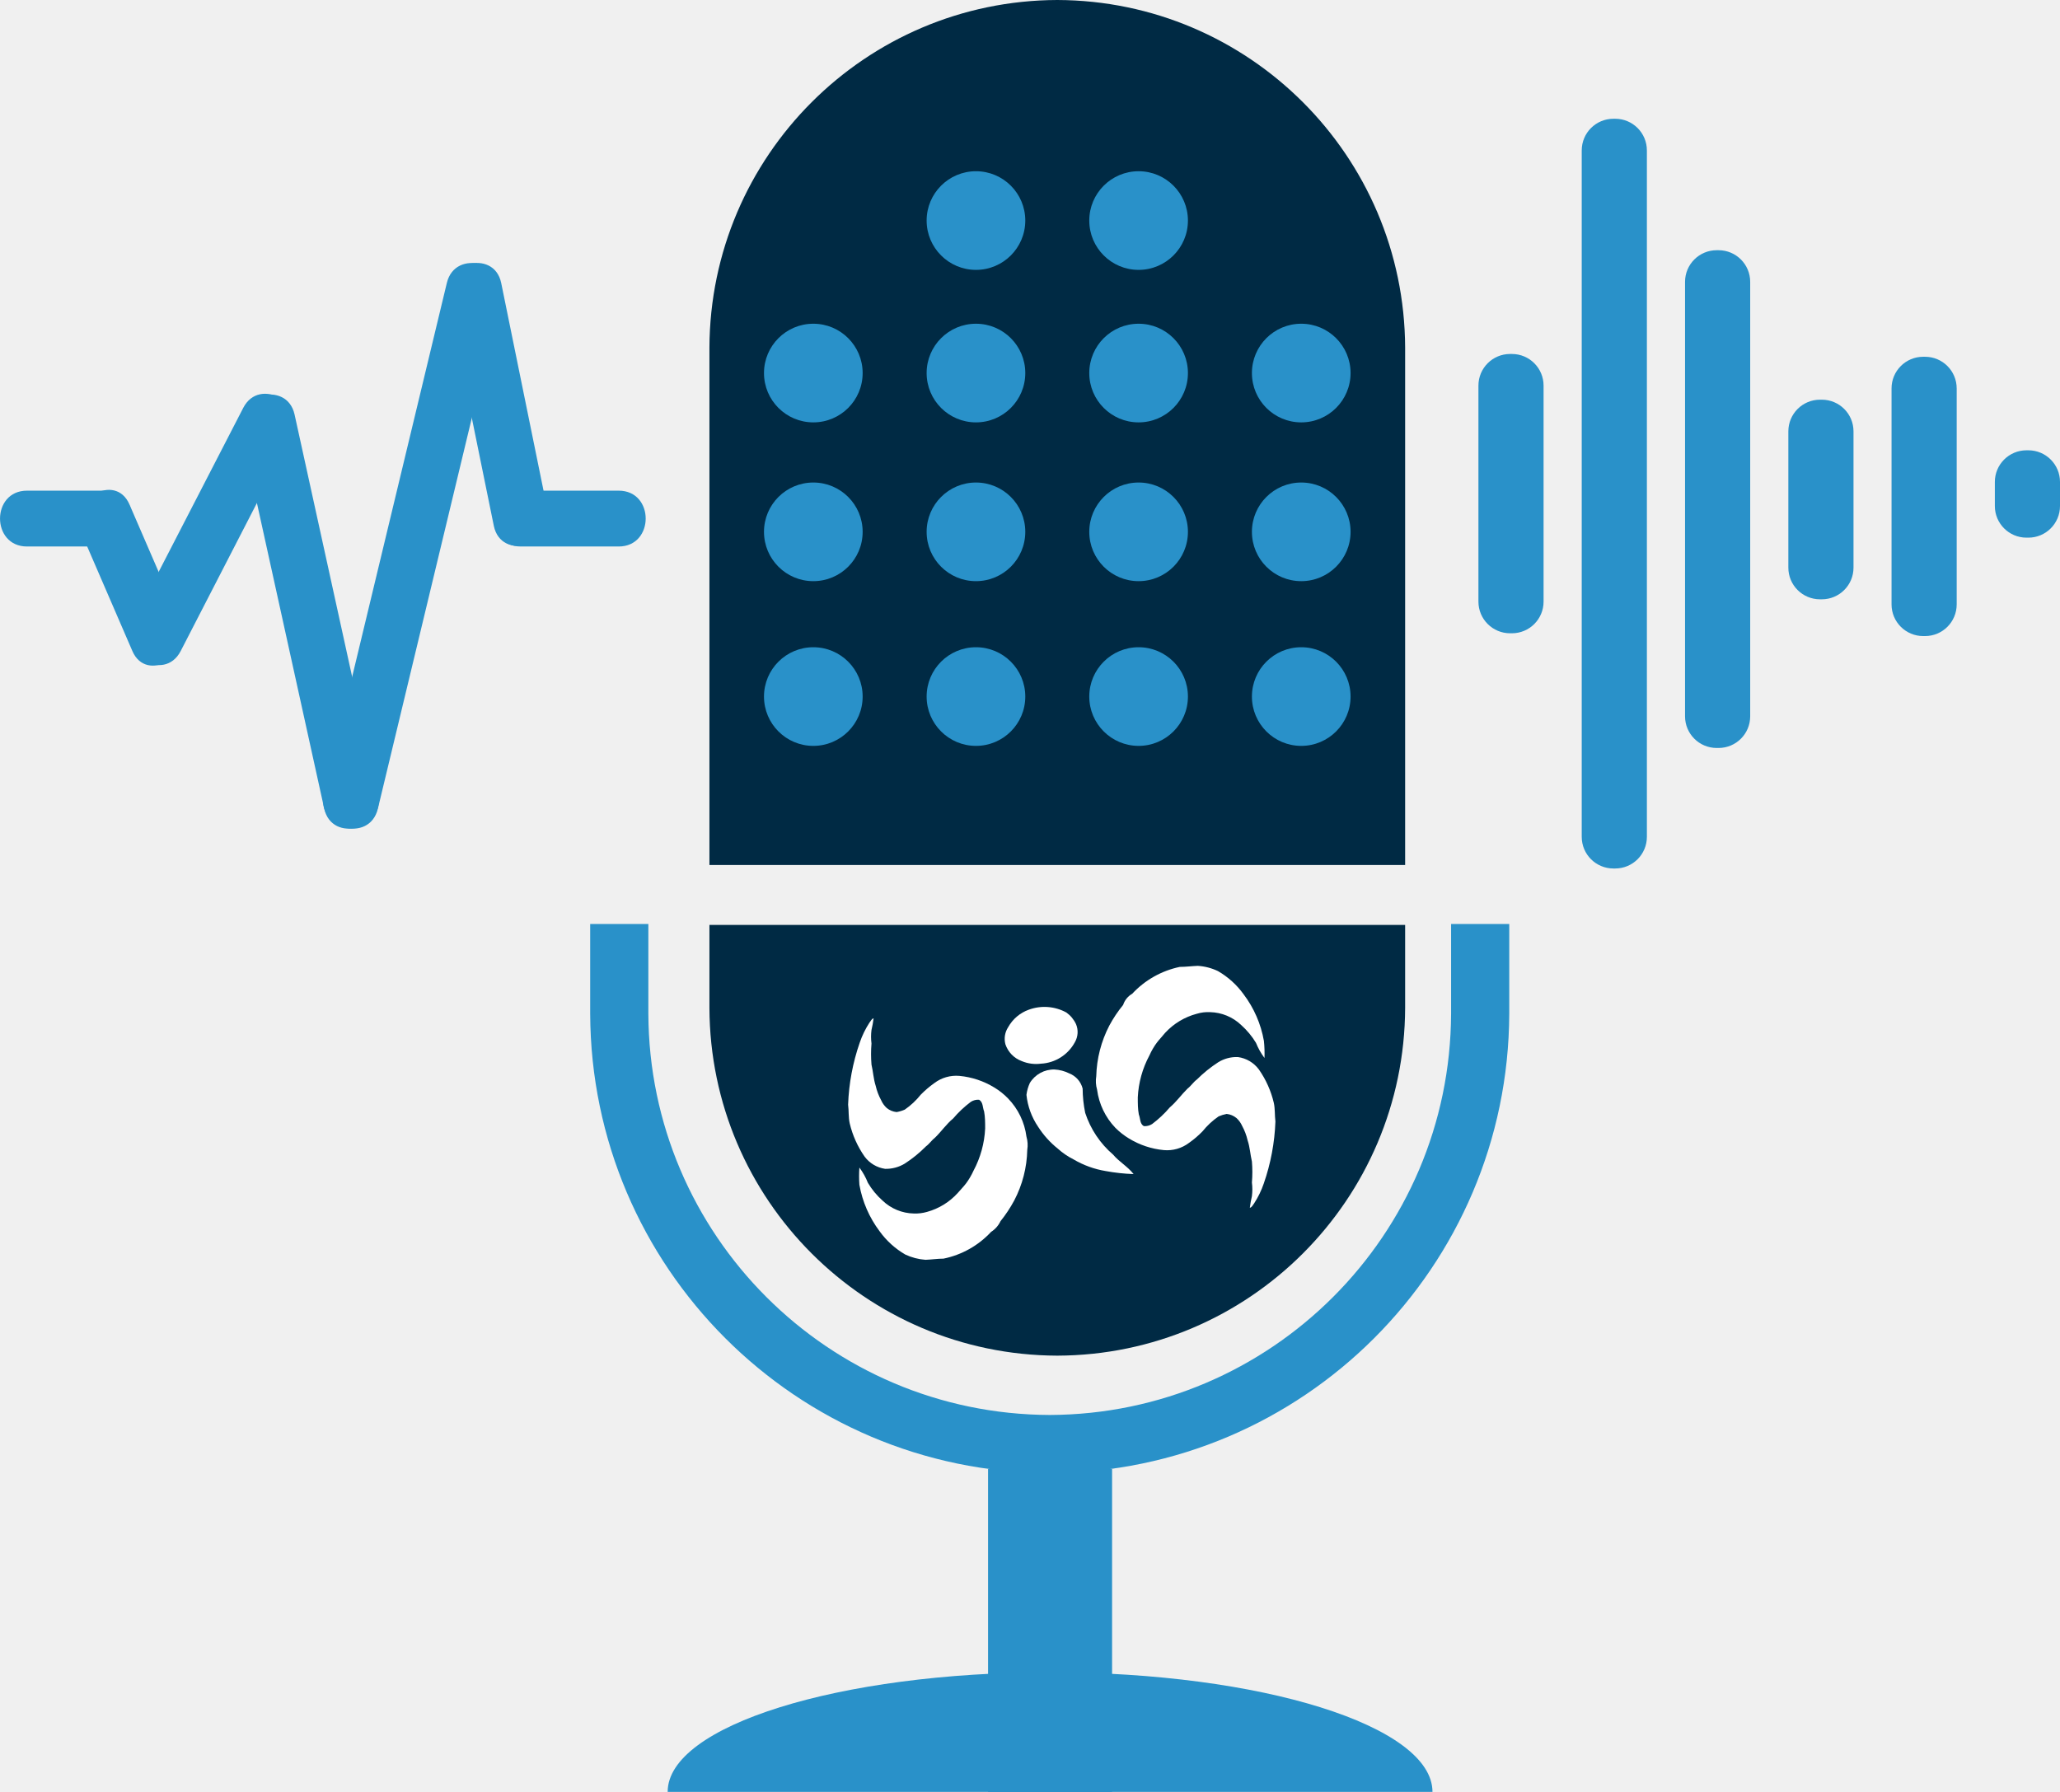
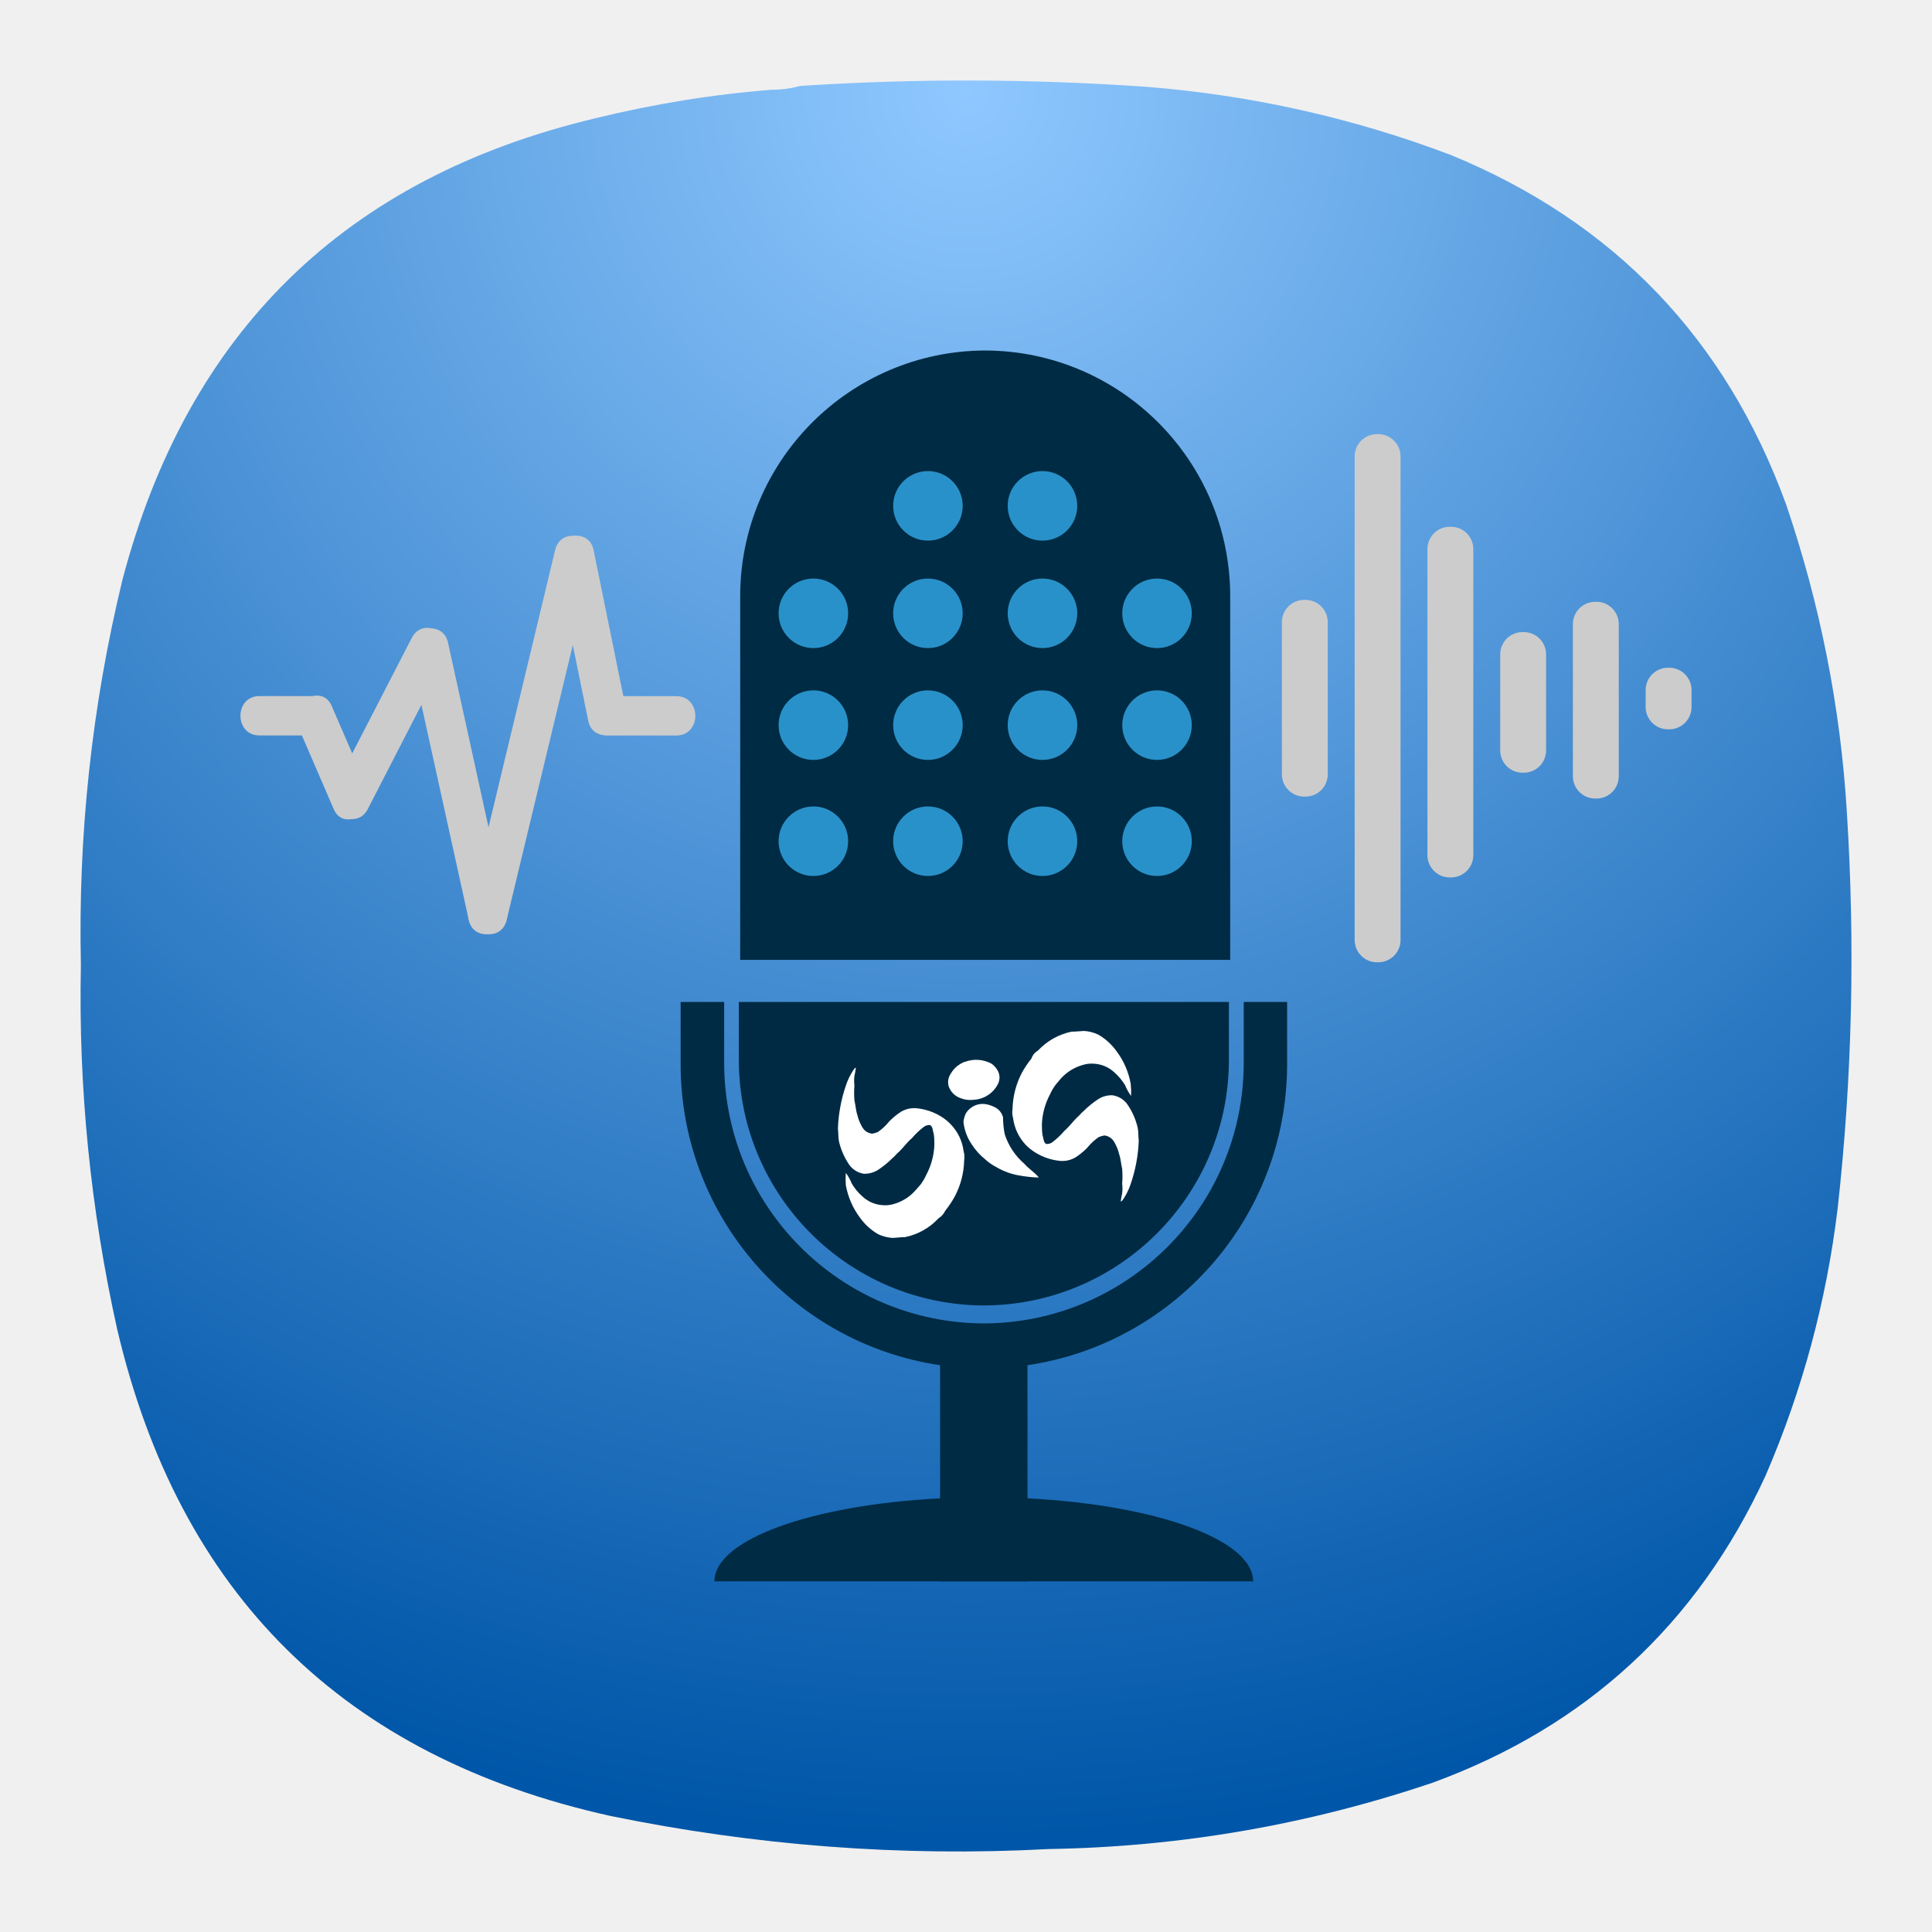
- <svg xmlns="http://www.w3.org/2000/svg" viewBox="0 0 177.07 154.05">
-   <defs>
-     <style>.cls-1{fill:#002a44;}.cls-2{fill:none;stroke:#2991c9;stroke-miterlimit:10;stroke-width:5px;}.cls-3{fill:#2991c9;}.cls-4{fill:#fff;}</style>
+ <svg xmlns="http://www.w3.org/2000/svg" width="24" height="24" viewBox="0 0 24 24" fill="none" version="1.1" id="svg9167" xml:space="preserve">
+   <defs id="defs9165">
+     <linearGradient id="paint0_linear_14_150" x1="12" y1="0" x2="12" y2="12" gradientUnits="userSpaceOnUse">
+       <stop stop-color="#00A4DC" id="stop9160" offset="0" style="stop-color:#2991c9;stop-opacity:1;" />
+       <stop stop-color="#00A4DC" id="stop10414" offset="0.318" style="stop-color:#006699;stop-opacity:1;" />
+       <stop offset="0.5" stop-color="#006699" id="stop9162" style="stop-color:#36464e;stop-opacity:1;" />
+     </linearGradient>
+     <style id="style16516">.cls-1{fill:#002a44;}.cls-2{fill:none;stroke:#2991c9;stroke-miterlimit:10;stroke-width:5px;}.cls-3{fill:#2991c9;}.cls-4{fill:#fff;}</style>
+     <radialGradient fx="0" fy="0" cx="0" cy="0" r="1" gradientUnits="userSpaceOnUse" gradientTransform="matrix(0,16.5,-16.5,0,9,0.75)" spreadMethod="pad" id="radialGradient1006">
+       <stop style="stop-opacity:1;stop-color:#8fc8ff" offset="0" id="stop1002" />
+       <stop style="stop-opacity:1;stop-color:#0056a8" offset="1" id="stop1004" />
+     </radialGradient>
+     <meshgradient id="meshgradient2056" gradientUnits="userSpaceOnUse" x="0.75" y="0.75">
+       <meshrow id="meshrow2058">
+         <meshpatch id="meshpatch2060">
+           <stop path="c 5.5,0  11,0  16.5,0" style="stop-color:#ffffff;stop-opacity:1" id="stop2062" />
+           <stop path="c 0,5.5  0,11  0,16.5" style="stop-color:#000000;stop-opacity:1" id="stop2064" />
+           <stop path="c -5.5,0  -11,0  -16.5,0" style="stop-color:#ffffff;stop-opacity:1" id="stop2066" />
+           <stop path="c 0,-5.5  0,-11  0,-16.5" style="stop-color:#000000;stop-opacity:1" id="stop2068" />
+         </meshpatch>
+       </meshrow>
+     </meshgradient>
+     <meshgradient id="meshgradient21118" gradientUnits="userSpaceOnUse" x="0.75" y="0.75">
+       <meshrow id="meshrow21130">
+         <meshpatch id="meshpatch21128">
+           <stop path="c 5.5,0  11,0  16.5,0" style="stop-color:#ffffff;stop-opacity:1" id="stop21120" />
+           <stop path="c 0,5.5  0,11  0,16.5" style="stop-color:#000000;stop-opacity:1" id="stop21122" />
+           <stop path="c -5.5,0  -11,0  -16.5,0" style="stop-color:#ffffff;stop-opacity:1" id="stop21124" />
+           <stop path="c 0,-5.5  0,-11  0,-16.5" style="stop-color:#000000;stop-opacity:1" id="stop21126" />
+         </meshpatch>
+       </meshrow>
+     </meshgradient>
+     <meshgradient id="meshgradient21132" gradientUnits="userSpaceOnUse" x="0.75" y="0.75">
+       <meshrow id="meshrow21144">
+         <meshpatch id="meshpatch21142">
+           <stop path="c 5.5,0  11,0  16.5,0" style="stop-color:#ffffff;stop-opacity:1" id="stop21134" />
+           <stop path="c 0,5.5  0,11  0,16.5" style="stop-color:#000000;stop-opacity:1" id="stop21136" />
+           <stop path="c -5.5,0  -11,0  -16.5,0" style="stop-color:#ffffff;stop-opacity:1" id="stop21138" />
+           <stop path="c 0,-5.5  0,-11  0,-16.5" style="stop-color:#000000;stop-opacity:1" id="stop21140" />
+         </meshpatch>
+       </meshrow>
+     </meshgradient>
+     <meshgradient id="meshgradient21146" gradientUnits="userSpaceOnUse" x="0.75" y="0.75">
+       <meshrow id="meshrow21158">
+         <meshpatch id="meshpatch21156">
+           <stop path="c 5.5,0  11,0  16.5,0" style="stop-color:#ffffff;stop-opacity:1" id="stop21148" />
+           <stop path="c 0,5.5  0,11  0,16.5" style="stop-color:#000000;stop-opacity:1" id="stop21150" />
+           <stop path="c -5.5,0  -11,0  -16.5,0" style="stop-color:#ffffff;stop-opacity:1" id="stop21152" />
+           <stop path="c 0,-5.5  0,-11  0,-16.5" style="stop-color:#000000;stop-opacity:1" id="stop21154" />
+         </meshpatch>
+       </meshrow>
+     </meshgradient>
  </defs>
-   <g id="Layer_4" data-name="Layer 4">
-     <path class="cls-1" d="M71.66,102.08v7.13a30,30,0,0,0,29.9,29.9h0a30,30,0,0,0,29.9-29.9v-7.13Z" transform="translate(-10.68 -22.57)" />
-     <path class="cls-1" d="M131.46,96.93V52.46a30,30,0,0,0-29.9-29.89h0a30,30,0,0,0-29.9,29.89V96.93Z" transform="translate(-10.68 -22.57)" />
-     <path class="cls-2" d="M63.91,102v7.71a37.13,37.13,0,0,0,37,37h0a37.13,37.13,0,0,0,37-37V102" transform="translate(-10.68 -22.57)" />
-     <circle class="cls-3" cx="69.91" cy="32.07" r="4.24" />
-     <circle class="cls-3" cx="83.89" cy="32.07" r="4.24" />
-     <circle class="cls-3" cx="97.87" cy="32.07" r="4.24" />
-     <circle class="cls-3" cx="83.89" cy="18.96" r="4.24" />
-     <circle class="cls-3" cx="97.87" cy="18.96" r="4.24" />
-     <circle class="cls-3" cx="111.85" cy="32.07" r="4.24" />
-     <circle class="cls-3" cx="69.91" cy="45.72" r="4.24" />
-     <circle class="cls-3" cx="83.89" cy="45.72" r="4.24" />
-     <circle class="cls-3" cx="97.87" cy="45.72" r="4.24" />
-     <circle class="cls-3" cx="111.85" cy="45.72" r="4.24" />
-     <circle class="cls-3" cx="69.91" cy="59.88" r="4.24" />
-     <circle class="cls-3" cx="83.89" cy="59.88" r="4.24" />
-     <circle class="cls-3" cx="97.87" cy="59.88" r="4.24" />
-     <circle class="cls-3" cx="111.85" cy="59.88" r="4.24" />
-     <rect class="cls-3" x="84.93" y="126.28" width="10.66" height="27.77" />
-     <path class="cls-3" d="M133.81,176.61H68.07c0-5.68,14.72-10.28,32.87-10.28S133.81,170.93,133.81,176.61Z" transform="translate(-10.68 -22.57)" />
-     <path id="path6" class="cls-4" d="M108,108a7.75,7.75,0,0,1,4.09-2.31c.52,0,1-.07,1.55-.09a4.71,4.71,0,0,1,1.73.45,7.09,7.09,0,0,1,2.21,2,9.31,9.31,0,0,1,1.74,4,10.32,10.32,0,0,1,.05,1.47,5.72,5.72,0,0,1-.73-1.3,6.72,6.72,0,0,0-1.27-1.53,4,4,0,0,0-2.68-1.11,3.34,3.34,0,0,0-1.14.14,5.67,5.67,0,0,0-2.72,1.64c-.23.29-.49.55-.71.84s-.47.71-.64,1.1a8.48,8.48,0,0,0-1,3.61c0,.5,0,1,.09,1.47.14.34.07.79.43,1a1.18,1.18,0,0,0,.71-.18,9.37,9.37,0,0,0,1.52-1.43c.57-.48,1-1.1,1.53-1.62.3-.23.49-.55.8-.78a11.29,11.29,0,0,1,1.83-1.48,3,3,0,0,1,1.69-.45,2.69,2.69,0,0,1,1.81,1.07,8.3,8.3,0,0,1,1.28,2.86c.12.52.07,1.06.14,1.61a18.22,18.22,0,0,1-1,5.33,7.72,7.72,0,0,1-.83,1.71c-.12.15-.19.34-.37.38a8.68,8.68,0,0,1,.18-1,4.59,4.59,0,0,0,0-1.17,11,11,0,0,0,0-1.81c-.14-.59-.17-1.23-.37-1.82a4.88,4.88,0,0,0-.47-1.24,2,2,0,0,0-.48-.67,1.58,1.58,0,0,0-.85-.36,3.24,3.24,0,0,0-.69.21,6.46,6.46,0,0,0-1.38,1.28,8,8,0,0,1-1.17,1,3.12,3.12,0,0,1-2.16.62,7,7,0,0,1-3-1,6.17,6.17,0,0,1-1.17-.92,5.84,5.84,0,0,1-1.57-3.28,2.63,2.63,0,0,1-.07-1.15,10,10,0,0,1,1.12-4.35,11,11,0,0,1,1.19-1.78A1.72,1.72,0,0,1,108,108Z" transform="translate(-10.68 -22.57)" />
-     <path id="path3742" class="cls-4" d="M95.87,128.47a7.67,7.67,0,0,1-4.09,2.3c-.52,0-1,.08-1.55.1a4.92,4.92,0,0,1-1.73-.45,7.12,7.12,0,0,1-2.21-2,9.36,9.36,0,0,1-1.74-4,10.41,10.41,0,0,1,0-1.48,5.62,5.62,0,0,1,.73,1.31,6.43,6.43,0,0,0,1.26,1.53,4,4,0,0,0,2.69,1.11,3.6,3.6,0,0,0,1.14-.14A5.54,5.54,0,0,0,93,125.13c.24-.28.5-.54.72-.83s.47-.71.64-1.09a8.56,8.56,0,0,0,1-3.62c0-.5,0-1-.09-1.48-.14-.33-.07-.78-.43-1a1.16,1.16,0,0,0-.71.18,9.37,9.37,0,0,0-1.52,1.43c-.58.48-1,1.1-1.53,1.62-.31.24-.5.55-.81.78a10.81,10.81,0,0,1-1.82,1.48,3.11,3.11,0,0,1-1.69.45A2.67,2.67,0,0,1,85,122a8.33,8.33,0,0,1-1.28-2.85c-.12-.53-.07-1.08-.14-1.62a18.22,18.22,0,0,1,1-5.33,7.72,7.72,0,0,1,.83-1.71c.12-.14.18-.33.36-.38a8.35,8.35,0,0,1-.18,1,4.59,4.59,0,0,0,0,1.17,11,11,0,0,0,0,1.81c.14.59.17,1.23.36,1.82a4.88,4.88,0,0,0,.47,1.24,2,2,0,0,0,.48.67,1.57,1.57,0,0,0,.85.35,3,3,0,0,0,.7-.21,6.41,6.41,0,0,0,1.37-1.28,8.69,8.69,0,0,1,1.17-1,3.12,3.12,0,0,1,2.16-.62,7,7,0,0,1,3,1,5.84,5.84,0,0,1,1.17.93,5.77,5.77,0,0,1,1.59,3.29,2.59,2.59,0,0,1,.07,1.14,9.83,9.83,0,0,1-1.12,4.35,11.69,11.69,0,0,1-1.18,1.78A2.2,2.2,0,0,1,95.87,128.47Z" transform="translate(-10.68 -22.57)" />
-     <path id="path10" class="cls-4" d="M99.11,109.37a3.92,3.92,0,0,1,3.23.24,2.53,2.53,0,0,1,.83,1,1.74,1.74,0,0,1-.09,1.54,3.52,3.52,0,0,1-2.93,1.86,3.19,3.19,0,0,1-1.64-.22,2.33,2.33,0,0,1-1.41-1.45,1.83,1.83,0,0,1,.24-1.47A3.3,3.3,0,0,1,99.11,109.37Z" transform="translate(-10.68 -22.57)" />
-     <path id="path12" class="cls-4" d="M99.2,115.67a2.42,2.42,0,0,1,2.12-1.16,3.23,3.23,0,0,1,1.26.33,1.91,1.91,0,0,1,1.16,1.31,10.6,10.6,0,0,0,.22,2.09,8,8,0,0,0,2.4,3.59c.52.62,1.23,1,1.76,1.67a16,16,0,0,1-2.4-.26,8,8,0,0,1-2.76-1,6.17,6.17,0,0,1-1.36-.93,7.78,7.78,0,0,1-1.69-1.88,6,6,0,0,1-1-2.74A3.52,3.52,0,0,1,99.2,115.67Z" transform="translate(-10.68 -22.57)" />
-     <rect class="cls-3" x="135.96" y="10.21" width="5.6" height="64.45" rx="2.72" />
-     <rect class="cls-3" x="144.84" y="21.51" width="5.6" height="42.79" rx="2.72" />
-     <rect class="cls-3" x="153.72" y="34.36" width="5.6" height="17.16" rx="2.72" />
-     <rect class="cls-3" x="162.59" y="30.67" width="5.6" height="24.01" rx="2.72" />
-     <rect class="cls-3" x="171.47" y="38.71" width="5.6" height="7.51" rx="2.72" />
-     <rect class="cls-3" x="127.08" y="30.43" width="5.6" height="24.01" rx="2.72" />
-     <path class="cls-3" d="M13,69.55h6.74c3.08,0,3.09-4.8,0-4.8H13c-3.09,0-3.09,4.8,0,4.8Z" transform="translate(-10.68 -22.57)" />
-     <path class="cls-3" d="M26.21,76.11l-4.4-10.17c-1.22-2.83-5.36-.39-4.15,2.42l4.4,10.18c1.22,2.82,5.36.38,4.15-2.43Z" transform="translate(-10.68 -22.57)" />
-     <path class="cls-3" d="M31.59,57.63,22.06,76.11c-1.41,2.75,2.73,5.18,4.15,2.43l9.52-18.49c1.42-2.74-2.72-5.17-4.14-2.42Z" transform="translate(-10.68 -22.57)" />
-     <path class="cls-3" d="M43.16,90.82,36,58.2c-.67-3-5.3-1.74-4.63,1.28l7.18,32.61c.67,3,5.29,1.74,4.63-1.27Z" transform="translate(-10.68 -22.57)" />
-     <path class="cls-3" d="M49.09,46.89,38.53,90.82c-.72,3,3.91,4.28,4.63,1.27L53.72,48.17c.72-3-3.91-4.28-4.63-1.28Z" transform="translate(-10.68 -22.57)" />
-     <path class="cls-3" d="M57.76,66.51l-4-19.62c-.63-3-5.26-1.74-4.63,1.28l4,19.62c.63,3,5.25,1.74,4.63-1.28Z" transform="translate(-10.68 -22.57)" />
-     <path class="cls-3" d="M63.86,64.75H55.45c-3.09,0-3.1,4.8,0,4.8h8.41c3.09,0,3.1-4.8,0-4.8Z" transform="translate(-10.68 -22.57)" />
+   <g id="g990" transform="matrix(1.333333,0,0,1.333333,-4.5225532e-4,-3.5941743e-5)" style="fill:url(#meshgradient2056);fill-opacity:1">
+     <g id="g992" style="fill:url(#meshgradient21146);fill-opacity:1">
+       <g id="g994" style="fill:url(#meshgradient21132);fill-opacity:1">
+         <g id="g1000" style="fill:url(#meshgradient21118);fill-opacity:1">
+           <path d="m 7.195,0.836 c 0.09,0 0.176,-0.012 0.258,-0.035 1.078,-0.071 2.156,-0.067 3.231,0.008 0.976,0.078 1.921,0.289 2.836,0.636 1.519,0.625 2.558,1.711 3.121,3.254 0.316,0.93 0.507,1.887 0.566,2.867 0.078,1.235 0.051,2.465 -0.086,3.696 -0.105,0.863 -0.328,1.691 -0.672,2.488 -0.637,1.383 -1.672,2.336 -3.101,2.859 C 12.191,17 11,17.207 9.773,17.227 8.398,17.301 7.035,17.195 5.684,16.918 3.203,16.367 1.668,14.852 1.09,12.375 0.844,11.262 0.73,10.133 0.754,8.992 0.727,7.781 0.855,6.582 1.141,5.402 1.75,3.09 3.219,1.656 5.547,1.102 6.09,0.969 6.641,0.879 7.195,0.836 Z" style="fill:url(#radialGradient1006);fill-opacity:1;fill-rule:evenodd;stroke:none" id="path1008" />
+         </g>
+       </g>
+     </g>
  </g>
+   <g id="g28316" transform="translate(0,0.1949287)">
+     <path id="path16524" style="fill:#002b44;fill-opacity:1;stroke:none" class="cls-2" d="m 8.455,12.252 v 0.785 c 0.006,1.893 1.402,3.458 3.223,3.727 v 1.654 C 10.089,18.499 8.875,18.929 8.875,19.449 h 2.803 v 0.002 h 1.086 v -0.002 h 2.803 c 0,-0.52 -1.214,-0.95 -2.803,-1.031 v -1.654 c 1.82,-0.268 3.218,-1.833 3.225,-3.727 v -0.785 h -0.539 v 0.766 c -0.006,1.78 -1.449,3.221 -3.229,3.227 -1.779,-0.007 -3.219,-1.447 -3.225,-3.227 v -0.766 z" />
+     <path class="cls-1" d="m 9.178,12.252 v 0.726 a 3.054,3.054 0 0 0 3.044,3.044 v 0 a 3.054,3.054 0 0 0 3.044,-3.044 v -0.726 z" id="path16520" style="stroke-width:0.102" />
+     <path class="cls-1" d="M 15.282,11.729 V 7.202 A 3.054,3.054 0 0 0 12.239,4.159 v 0 A 3.054,3.054 0 0 0 9.195,7.202 v 4.527 z" id="path16522" style="fill:#002b44;fill-opacity:1;stroke-width:0.102" />
+     <circle class="cls-3" cx="10.104" cy="7.424" r="0.432" id="circle16526" style="stroke-width:0.102" />
+     <circle class="cls-3" cx="11.527" cy="7.424" r="0.432" id="circle16528" style="stroke-width:0.102" />
+     <circle class="cls-3" cx="12.95" cy="7.424" r="0.432" id="circle16530" style="stroke-width:0.102" />
+     <circle class="cls-3" cx="11.527" cy="6.089" r="0.432" id="circle16532" style="stroke-width:0.102" />
+     <circle class="cls-3" cx="12.95" cy="6.089" r="0.432" id="circle16534" style="stroke-width:0.102" />
+     <circle class="cls-3" cx="14.373" cy="7.424" r="0.432" id="circle16536" style="stroke-width:0.102" />
+     <circle class="cls-3" cx="10.104" cy="8.813" r="0.432" id="circle16538" style="stroke-width:0.102" />
+     <circle class="cls-3" cx="11.527" cy="8.813" r="0.432" id="circle16540" style="stroke-width:0.102" />
+     <circle class="cls-3" cx="12.95" cy="8.813" r="0.432" id="circle16542" style="stroke-width:0.102" />
+     <circle class="cls-3" cx="14.373" cy="8.813" r="0.432" id="circle16544" style="stroke-width:0.102" />
+     <circle class="cls-3" cx="10.104" cy="10.255" r="0.432" id="circle16546" style="stroke-width:0.102" />
+     <circle class="cls-3" cx="11.527" cy="10.255" r="0.432" id="circle16548" style="stroke-width:0.102" />
+     <circle class="cls-3" cx="12.95" cy="10.255" r="0.432" id="circle16550" style="stroke-width:0.102" />
+     <circle class="cls-3" cx="14.373" cy="10.255" r="0.432" id="circle16552" style="stroke-width:0.102" />
+     <path id="path6" class="cls-4" d="m 12.894,12.856 a 0.789,0.789 0 0 1 0.416,-0.235 c 0.053,0 0.102,-0.007 0.158,-0.009 a 0.479,0.479 0 0 1 0.176,0.046 0.722,0.722 0 0 1 0.225,0.204 0.948,0.948 0 0 1 0.177,0.407 1.051,1.051 0 0 1 0.005,0.15 0.582,0.582 0 0 1 -0.074,-0.132 0.684,0.684 0 0 0 -0.129,-0.156 0.407,0.407 0 0 0 -0.273,-0.113 0.34,0.34 0 0 0 -0.116,0.014 0.577,0.577 0 0 0 -0.277,0.167 c -0.023,0.03 -0.05,0.056 -0.072,0.086 -0.022,0.03 -0.048,0.072 -0.065,0.112 a 0.863,0.863 0 0 0 -0.102,0.367 c 0,0.051 0,0.102 0.009,0.15 0.014,0.035 0.007,0.08 0.044,0.102 a 0.12,0.12 0 0 0 0.072,-0.018 0.954,0.954 0 0 0 0.155,-0.146 c 0.058,-0.049 0.102,-0.112 0.156,-0.165 0.031,-0.023 0.05,-0.056 0.081,-0.079 a 1.149,1.149 0 0 1 0.186,-0.151 0.305,0.305 0 0 1 0.172,-0.046 0.274,0.274 0 0 1 0.184,0.109 0.845,0.845 0 0 1 0.13,0.291 c 0.012,0.053 0.007,0.108 0.014,0.164 a 1.855,1.855 0 0 1 -0.102,0.543 0.786,0.786 0 0 1 -0.084,0.174 c -0.012,0.015 -0.019,0.035 -0.038,0.039 a 0.884,0.884 0 0 1 0.018,-0.102 0.467,0.467 0 0 0 0,-0.119 1.12,1.12 0 0 0 0,-0.184 c -0.014,-0.06 -0.017,-0.125 -0.038,-0.185 a 0.497,0.497 0 0 0 -0.048,-0.126 0.204,0.204 0 0 0 -0.049,-0.068 0.161,0.161 0 0 0 -0.087,-0.037 0.33,0.33 0 0 0 -0.07,0.021 0.658,0.658 0 0 0 -0.14,0.13 0.814,0.814 0 0 1 -0.119,0.102 0.318,0.318 0 0 1 -0.22,0.063 0.713,0.713 0 0 1 -0.305,-0.102 0.628,0.628 0 0 1 -0.119,-0.094 0.595,0.595 0 0 1 -0.16,-0.334 0.268,0.268 0 0 1 -0.007,-0.117 1.018,1.018 0 0 1 0.114,-0.443 1.12,1.12 0 0 1 0.121,-0.181 0.175,0.175 0 0 1 0.079,-0.098 z" style="stroke-width:0.102" />
+     <path id="path3742" class="cls-4" d="m 11.659,14.939 a 0.781,0.781 0 0 1 -0.416,0.234 c -0.053,0 -0.102,0.008 -0.158,0.01 a 0.501,0.501 0 0 1 -0.176,-0.046 0.725,0.725 0 0 1 -0.225,-0.204 0.953,0.953 0 0 1 -0.177,-0.407 1.06,1.06 0 0 1 0,-0.151 0.572,0.572 0 0 1 0.074,0.133 0.655,0.655 0 0 0 0.128,0.156 0.407,0.407 0 0 0 0.274,0.113 0.366,0.366 0 0 0 0.116,-0.014 0.564,0.564 0 0 0 0.268,-0.165 c 0.024,-0.029 0.051,-0.055 0.073,-0.084 0.022,-0.03 0.048,-0.072 0.065,-0.111 a 0.871,0.871 0 0 0 0.102,-0.369 c 0,-0.051 0,-0.102 -0.009,-0.151 -0.014,-0.034 -0.007,-0.079 -0.044,-0.102 a 0.118,0.118 0 0 0 -0.072,0.018 0.954,0.954 0 0 0 -0.155,0.146 c -0.059,0.049 -0.102,0.112 -0.156,0.165 -0.032,0.024 -0.051,0.056 -0.082,0.079 a 1.1,1.1 0 0 1 -0.185,0.151 0.317,0.317 0 0 1 -0.172,0.046 0.272,0.272 0 0 1 -0.179,-0.107 0.848,0.848 0 0 1 -0.13,-0.29 c -0.012,-0.054 -0.007,-0.11 -0.014,-0.165 a 1.855,1.855 0 0 1 0.102,-0.543 0.786,0.786 0 0 1 0.084,-0.174 c 0.012,-0.014 0.018,-0.034 0.037,-0.039 a 0.85,0.85 0 0 1 -0.018,0.102 0.467,0.467 0 0 0 0,0.119 1.12,1.12 0 0 0 0,0.184 c 0.014,0.06 0.017,0.125 0.037,0.185 a 0.497,0.497 0 0 0 0.048,0.126 0.204,0.204 0 0 0 0.049,0.068 0.16,0.16 0 0 0 0.087,0.036 0.305,0.305 0 0 0 0.071,-0.021 0.653,0.653 0 0 0 0.139,-0.13 0.885,0.885 0 0 1 0.119,-0.102 0.318,0.318 0 0 1 0.22,-0.063 0.713,0.713 0 0 1 0.305,0.102 0.595,0.595 0 0 1 0.119,0.095 0.587,0.587 0 0 1 0.162,0.335 0.264,0.264 0 0 1 0.007,0.116 1.001,1.001 0 0 1 -0.114,0.443 1.19,1.19 0 0 1 -0.12,0.181 0.224,0.224 0 0 1 -0.082,0.094 z" style="stroke-width:0.102" />
+     <path id="path10" class="cls-4" d="m 11.989,12.995 a 0.399,0.399 0 0 1 0.329,0.024 0.258,0.258 0 0 1 0.084,0.102 0.177,0.177 0 0 1 -0.009,0.157 0.358,0.358 0 0 1 -0.298,0.189 0.325,0.325 0 0 1 -0.167,-0.022 0.237,0.237 0 0 1 -0.144,-0.148 0.186,0.186 0 0 1 0.024,-0.15 0.336,0.336 0 0 1 0.18,-0.153 z" style="stroke-width:0.102" />
+     <path id="path12" class="cls-4" d="m 11.998,13.636 a 0.246,0.246 0 0 1 0.216,-0.118 0.329,0.329 0 0 1 0.128,0.034 0.194,0.194 0 0 1 0.118,0.133 1.079,1.079 0 0 0 0.022,0.213 0.814,0.814 0 0 0 0.244,0.365 c 0.053,0.063 0.125,0.102 0.179,0.17 a 1.629,1.629 0 0 1 -0.244,-0.026 0.814,0.814 0 0 1 -0.281,-0.102 0.628,0.628 0 0 1 -0.138,-0.095 0.792,0.792 0 0 1 -0.172,-0.191 0.611,0.611 0 0 1 -0.102,-0.279 0.358,0.358 0 0 1 0.03,-0.104 z" style="stroke-width:0.102" />
+     <rect class="cls-3" x="16.828" y="5.198" width="0.57" height="6.561" rx="0.277" id="rect16562" style="fill:#cccccc;fill-opacity:1;stroke-width:0.102" />
+     <rect class="cls-3" x="17.732" y="6.349" width="0.57" height="4.356" rx="0.277" id="rect16564" style="fill:#cccccc;fill-opacity:1;stroke-width:0.102" />
+     <rect class="cls-3" x="18.636" y="7.657" width="0.57" height="1.747" rx="0.277" id="rect16566" style="fill:#cccccc;fill-opacity:1;stroke-width:0.102" />
+     <rect class="cls-3" x="19.539" y="7.281" width="0.57" height="2.444" rx="0.277" id="rect16568" style="fill:#cccccc;fill-opacity:1;stroke-width:0.102" />
+     <rect class="cls-3" x="20.443" y="8.1" width="0.57" height="0.765" rx="0.277" id="rect16570" style="fill:#cccccc;fill-opacity:1;stroke-width:0.102" />
+     <rect class="cls-3" x="15.924" y="7.257" width="0.57" height="2.444" rx="0.277" id="rect16572" style="fill:#cccccc;fill-opacity:1;stroke-width:0.102" />
+     <path class="cls-3" d="m 3.223,8.941 h 0.686 c 0.314,0 0.315,-0.489 0,-0.489 h -0.686 c -0.315,0 -0.315,0.489 0,0.489 z" id="path16574" style="fill:#cccccc;fill-opacity:1;stroke-width:0.102" />
+     <path class="cls-3" d="M 4.568,9.609 4.12,8.574 C 3.996,8.286 3.574,8.534 3.698,8.82 L 4.146,9.857 C 4.27,10.144 4.691,9.895 4.568,9.609 Z" id="path16576" style="fill:#cccccc;fill-opacity:1;stroke-width:0.102" />
+     <path class="cls-3" d="M 5.116,7.728 4.146,9.609 C 4.002,9.889 4.423,10.137 4.568,9.857 L 5.537,7.974 C 5.682,7.695 5.26,7.448 5.116,7.728 Z" id="path16578" style="fill:#cccccc;fill-opacity:1;stroke-width:0.102" />
+     <path class="cls-3" d="M 6.294,11.107 5.565,7.786 C 5.496,7.481 5.025,7.609 5.093,7.916 l 0.731,3.32 c 0.068,0.305 0.539,0.177 0.471,-0.129 z" id="path16580" style="fill:#cccccc;fill-opacity:1;stroke-width:0.102" />
+     <path class="cls-3" d="m 6.897,6.635 -1.075,4.472 c -0.073,0.305 0.398,0.436 0.471,0.129 L 7.369,6.765 C 7.442,6.46 6.97,6.329 6.897,6.635 Z" id="path16582" style="fill:#cccccc;fill-opacity:1;stroke-width:0.102" />
+     <path class="cls-3" d="M 7.78,8.632 7.373,6.635 C 7.308,6.329 6.837,6.458 6.901,6.765 L 7.308,8.762 C 7.373,9.068 7.843,8.939 7.78,8.632 Z" id="path16584" style="fill:#cccccc;fill-opacity:1;stroke-width:0.102" />
+     <path class="cls-3" d="M 8.401,8.453 H 7.545 c -0.315,0 -0.316,0.489 0,0.489 h 0.856 c 0.315,0 0.316,-0.489 0,-0.489 z" id="path16586" style="fill:#cccccc;fill-opacity:1;stroke-width:0.102" />
+   </g>
+   <g id="layer1" transform="matrix(3.779528,0,0,3.779528,-793.7088,16.34379)" />
</svg>
